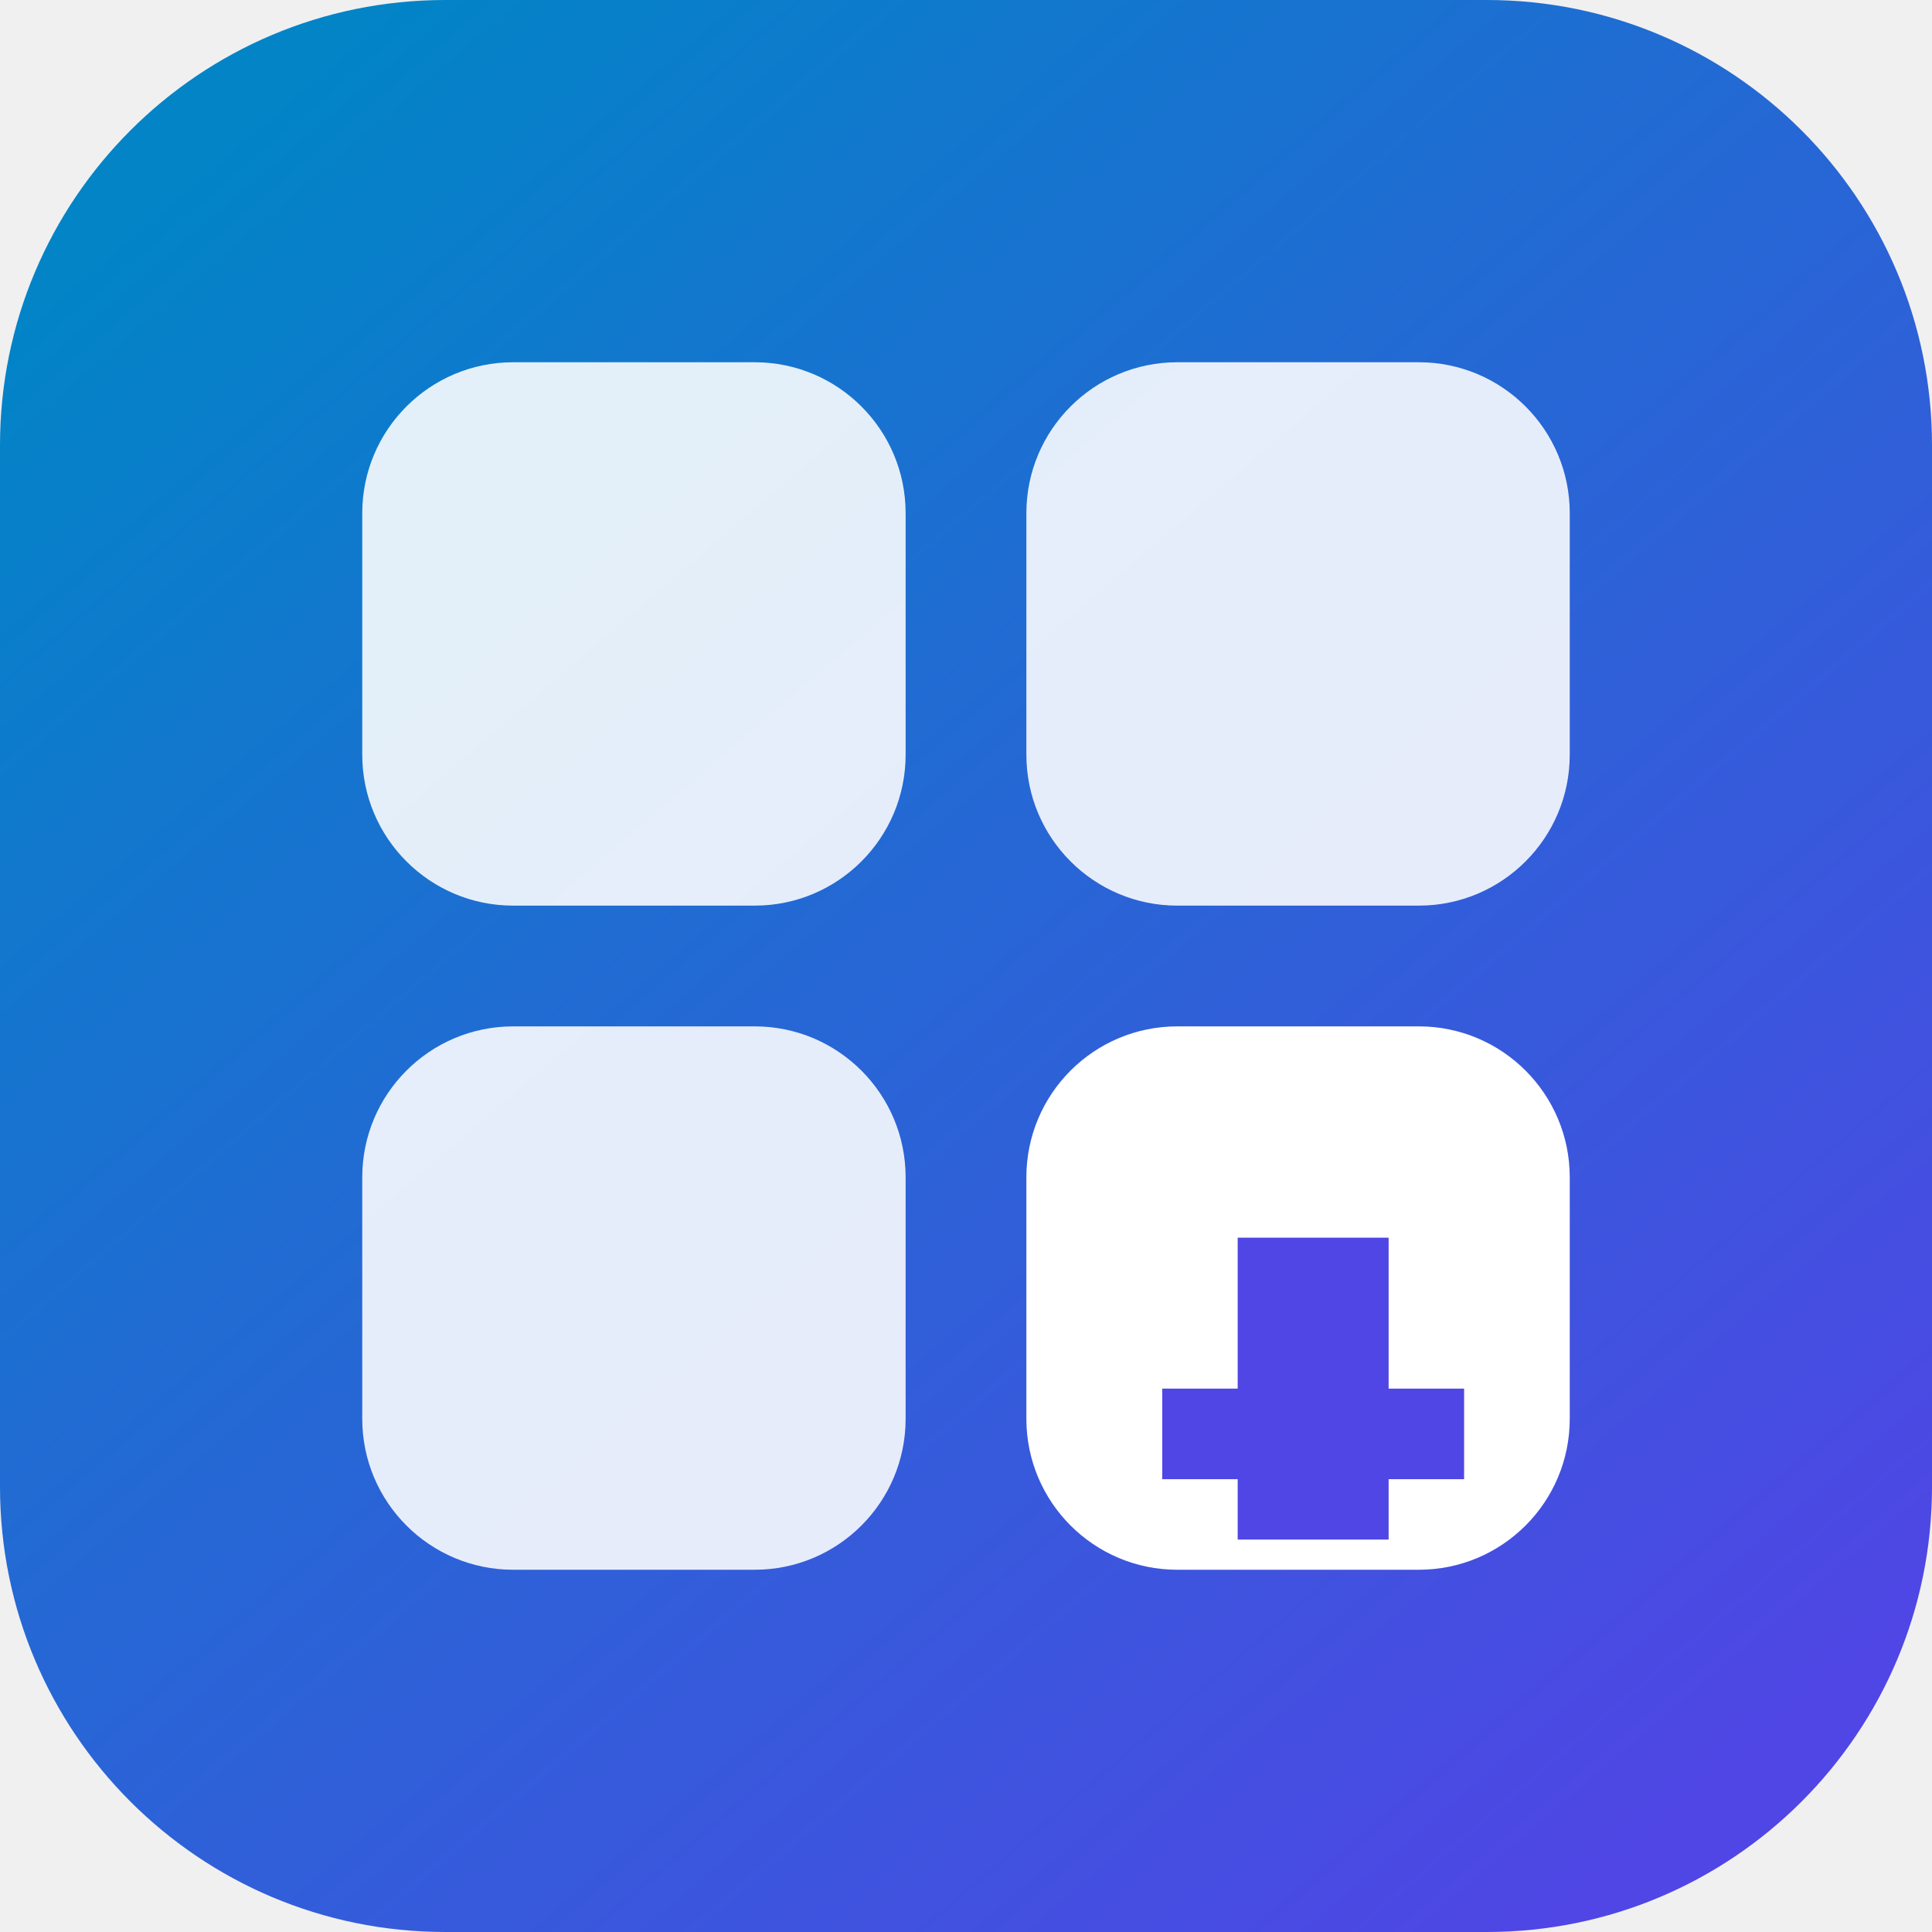
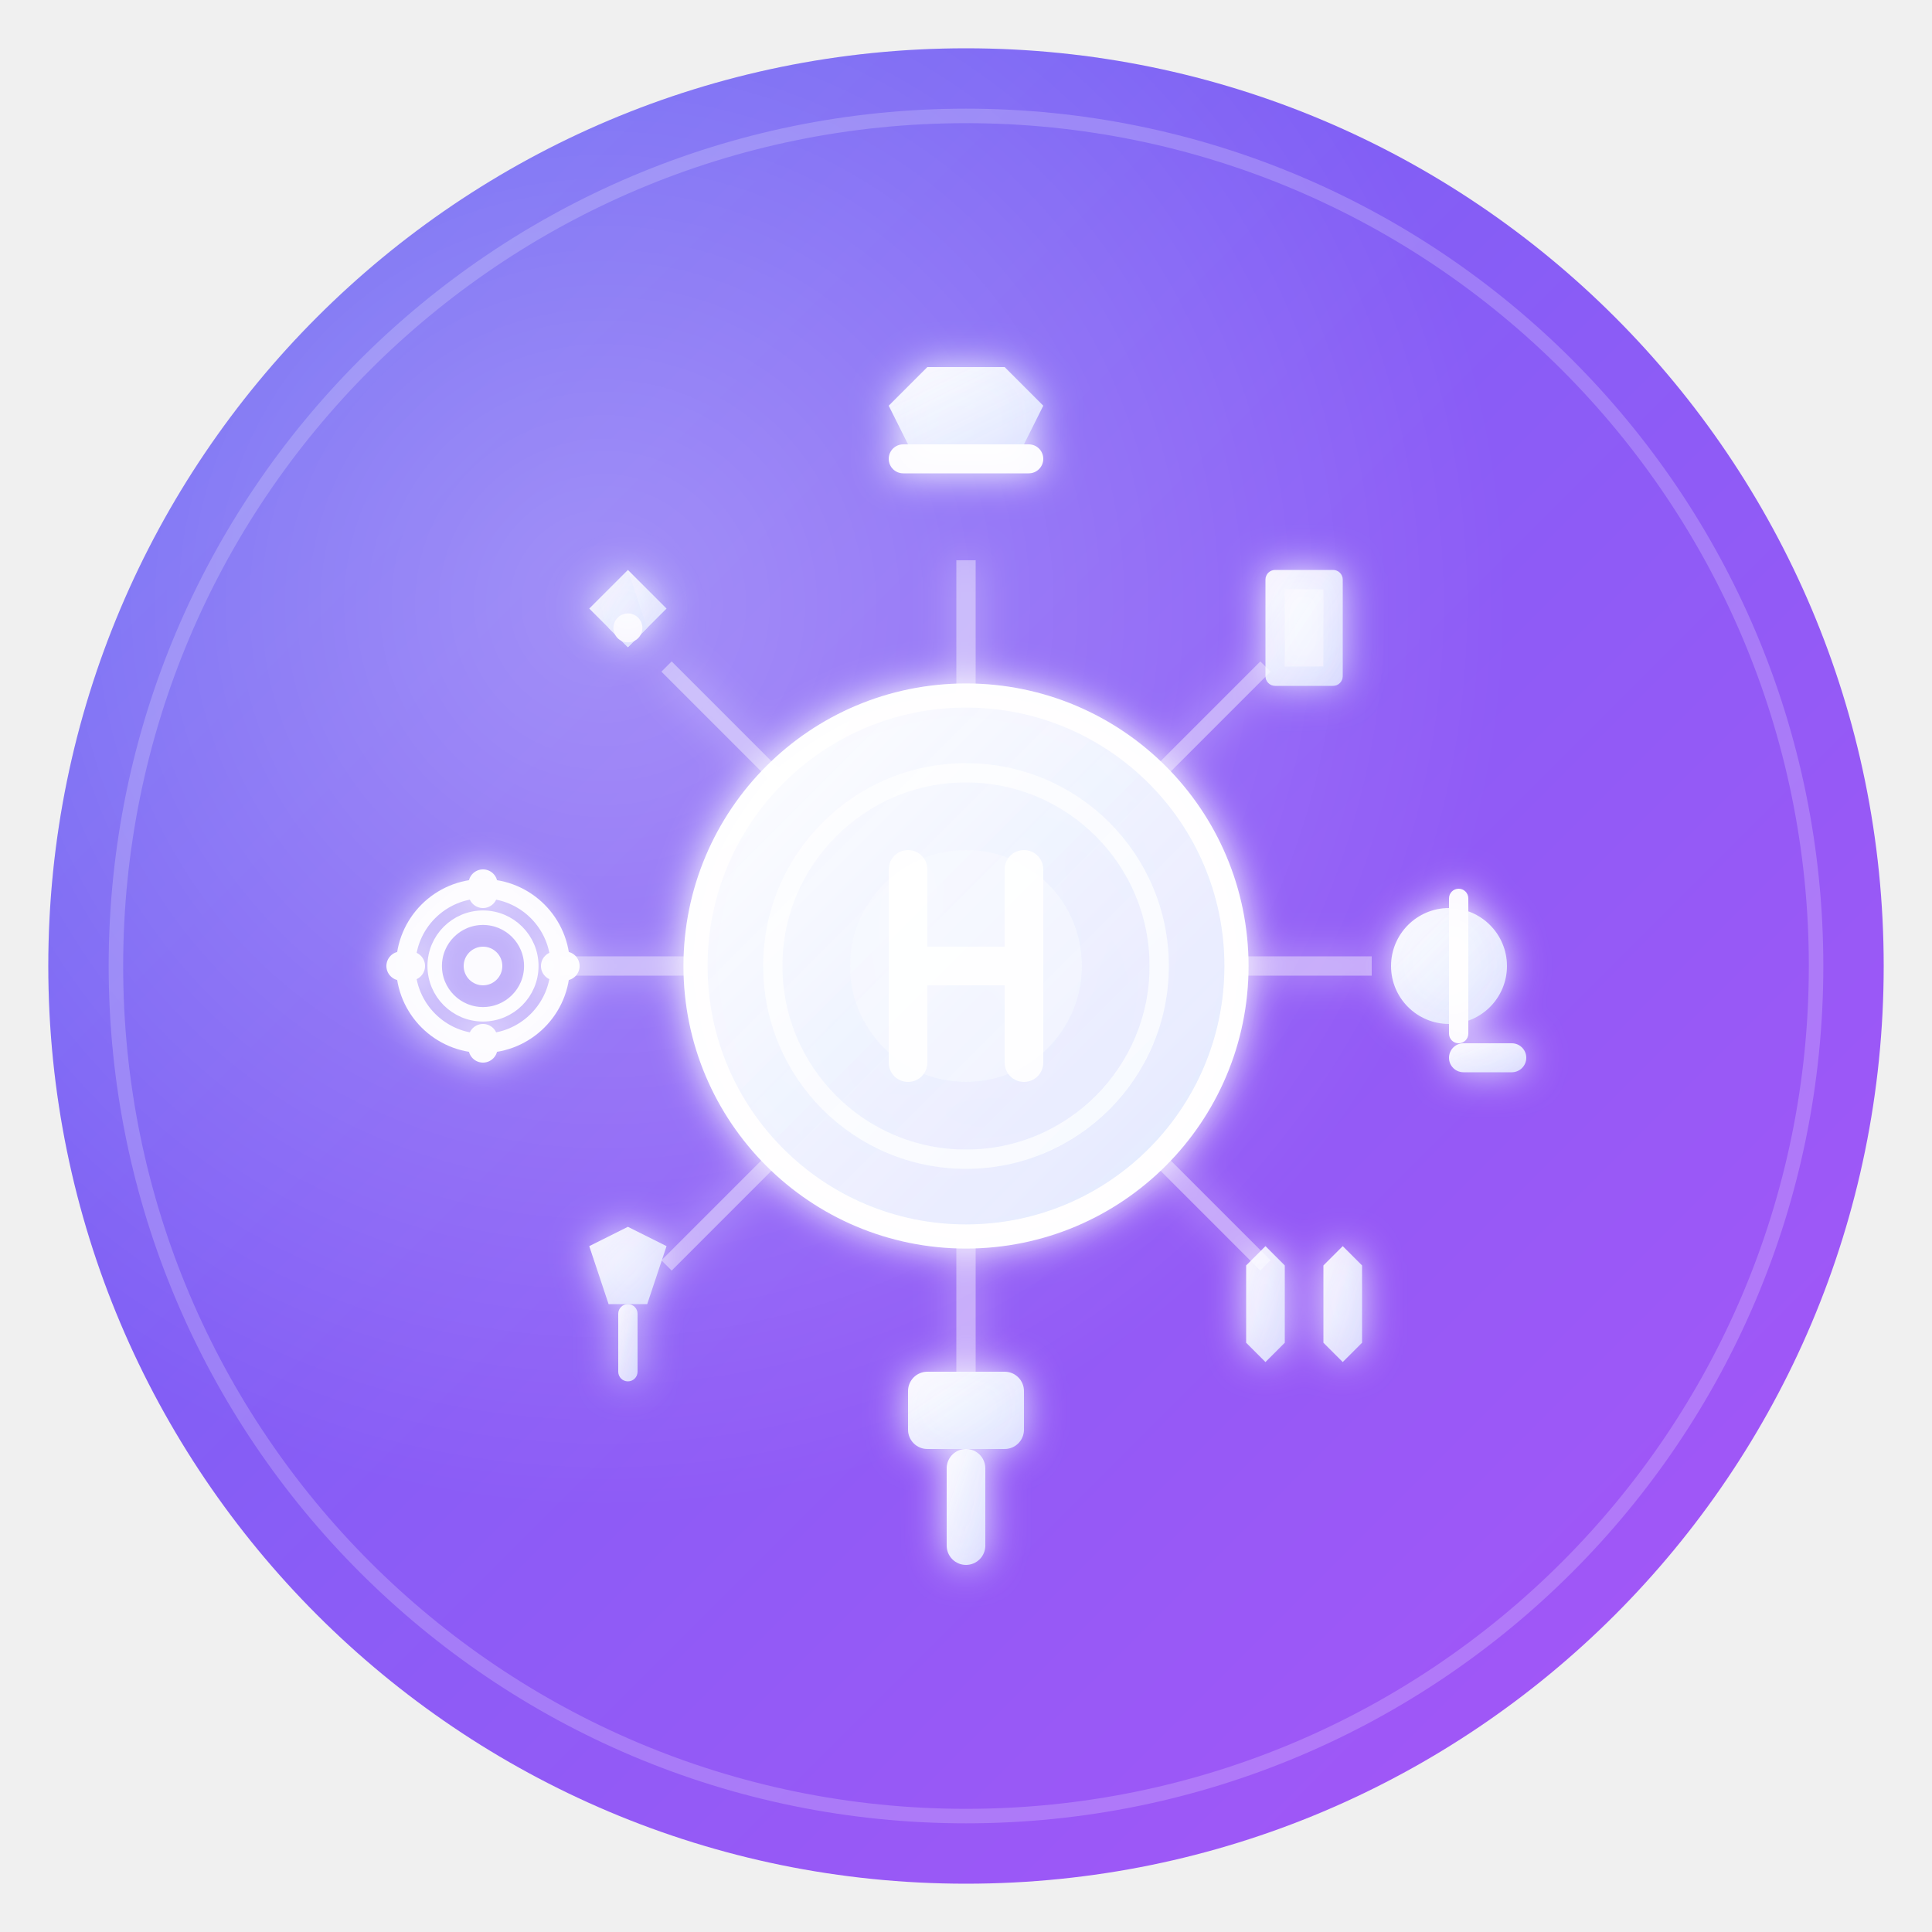
- <svg xmlns="http://www.w3.org/2000/svg" width="512" height="512" viewBox="0 0 512 512" role="img" aria-labelledby="title desc">
+ <svg xmlns="http://www.w3.org/2000/svg" width="200" height="200" viewBox="0 0 200 200">
  <defs>
-     <linearGradient id="brandGrad" x1="64" y1="32" x2="448" y2="480" gradientUnits="userSpaceOnUse">
-       <stop stop-color="#0284c7" />
-       <stop offset="1" stop-color="#4f46e5" />
+     <linearGradient id="bgGrad" x1="0%" y1="0%" x2="100%" y2="100%">
+       <stop offset="0%" style="stop-color:#6366f1;stop-opacity:1" />
+       <stop offset="50%" style="stop-color:#8b5cf6;stop-opacity:1" />
+       <stop offset="100%" style="stop-color:#a855f7;stop-opacity:1" />
    </linearGradient>
+     <linearGradient id="iconGrad" x1="0%" y1="0%" x2="100%" y2="100%">
+       <stop offset="0%" style="stop-color:#ffffff;stop-opacity:1" />
+       <stop offset="100%" style="stop-color:#e0e7ff;stop-opacity:0.95" />
+     </linearGradient>
+     <radialGradient id="shine" cx="30%" cy="30%">
+       <stop offset="0%" style="stop-color:#ffffff;stop-opacity:0.3" />
+       <stop offset="100%" style="stop-color:#ffffff;stop-opacity:0" />
+     </radialGradient>
+     <filter id="glow">
+       <feGaussianBlur stdDeviation="2" result="coloredBlur" />
+       <feMerge>
+         <feMergeNode in="coloredBlur" />
+         <feMergeNode in="SourceGraphic" />
+       </feMerge>
+     </filter>
  </defs>
-   <rect width="512" height="512" rx="118" fill="url(#brandGrad)" />
-   <rect x="96" y="96" width="144" height="144" rx="40" fill="#ffffff" opacity="0.88" />
-   <rect x="272" y="96" width="144" height="144" rx="40" fill="#ffffff" opacity="0.88" />
-   <rect x="96" y="272" width="144" height="144" rx="40" fill="#ffffff" opacity="0.88" />
-   <rect x="272" y="272" width="144" height="144" rx="40" fill="#ffffff" />
-   <path d="M328 328h40v80h-40z M308 368h80v24H308z" fill="#4f46e5" />
+   <circle cx="100" cy="100" r="95" fill="url(#bgGrad)" />
+   <circle cx="100" cy="100" r="95" fill="url(#shine)" />
+   <g transform="translate(100, 100)" filter="url(#glow)">
+     <circle cx="0" cy="0" r="28" fill="url(#iconGrad)" opacity="0.98" stroke="white" stroke-width="2.5" />
+     <circle cx="0" cy="0" r="20" fill="none" stroke="white" stroke-width="2" opacity="0.7" />
+     <circle cx="0" cy="0" r="12" fill="white" opacity="0.3" />
+     <g opacity="0.9">
+       <rect x="-8" y="-12" width="4" height="24" rx="2" fill="white" />
+       <rect x="4" y="-12" width="4" height="24" rx="2" fill="white" />
+       <rect x="-8" y="-2" width="16" height="4" rx="2" fill="white" />
+     </g>
+     <g transform="translate(0, -50)" opacity="0.95">
+       <path d="M -8 -8 L -4 -12 L 4 -12 L 8 -8 L 6 -4 L -6 -4 Z" fill="url(#iconGrad)" />
+       <rect x="-8" y="-4" width="16" height="3" rx="1.5" fill="white" />
+     </g>
+     <g transform="translate(50, 0)" opacity="0.95">
+       <circle cx="0" cy="0" r="6" fill="url(#iconGrad)" />
+       <rect x="0" y="-8" width="2" height="16" rx="1" fill="white" />
+       <rect x="0" y="8" width="8" height="3" rx="1.5" fill="url(#iconGrad)" />
+     </g>
+     <g transform="translate(0, 50)" opacity="0.95">
+       <rect x="-6" y="-8" width="12" height="8" rx="2" fill="url(#iconGrad)" />
+       <rect x="-2" y="0" width="4" height="12" rx="2" fill="url(#iconGrad)" />
+     </g>
+     <g transform="translate(-50, 0)" opacity="0.95">
+       <circle cx="0" cy="0" r="8" fill="none" stroke="white" stroke-width="2" />
+       <circle cx="0" cy="0" r="5" fill="none" stroke="white" stroke-width="1.5" />
+       <circle cx="0" cy="0" r="2" fill="white" />
+       <rect x="-1.5" y="-10" width="3" height="4" rx="1.5" fill="white" />
+       <rect x="-1.5" y="6" width="3" height="4" rx="1.5" fill="white" />
+       <rect x="-10" y="-1.5" width="4" height="3" rx="1.5" fill="white" />
+       <rect x="6" y="-1.5" width="4" height="3" rx="1.5" fill="white" />
+     </g>
+     <g transform="translate(35, -35)" opacity="0.9">
+       <rect x="-4" y="-6" width="8" height="12" rx="1" fill="url(#iconGrad)" />
+       <rect x="-2" y="-4" width="4" height="8" fill="white" opacity="0.5" />
+     </g>
+     <g transform="translate(35, 35)" opacity="0.9">
+       <path d="M -4 -6 L -6 -4 L -6 4 L -4 6 L -2 4 L -2 -4 Z" fill="url(#iconGrad)" />
+       <path d="M 4 -6 L 6 -4 L 6 4 L 4 6 L 2 4 L 2 -4 Z" fill="url(#iconGrad)" />
+     </g>
+     <g transform="translate(-35, 35)" opacity="0.9">
+       <path d="M 4 -6 L 0 -8 L -4 -6 L -2 0 L 2 0 Z" fill="url(#iconGrad)" />
+       <rect x="-1" y="0" width="2" height="8" rx="1" fill="url(#iconGrad)" />
+     </g>
+     <g transform="translate(-35, -35)" opacity="0.9">
+       <path d="M 0 -6 L 4 -2 L 0 2 L -2 0 Z" fill="url(#iconGrad)" />
+       <path d="M 0 -6 L -4 -2 L 0 2 L 2 0 Z" fill="url(#iconGrad)" />
+       <circle cx="0" cy="0" r="1.5" fill="white" />
+     </g>
+     <g opacity="0.4">
+       <line x1="0" y1="-28" x2="0" y2="-42" stroke="white" stroke-width="2" />
+       <line x1="28" y1="0" x2="42" y2="0" stroke="white" stroke-width="2" />
+       <line x1="0" y1="28" x2="0" y2="42" stroke="white" stroke-width="2" />
+       <line x1="-28" y1="0" x2="-42" y2="0" stroke="white" stroke-width="2" />
+       <line x1="20" y1="-20" x2="31" y2="-31" stroke="white" stroke-width="1.5" />
+       <line x1="20" y1="20" x2="31" y2="31" stroke="white" stroke-width="1.5" />
+       <line x1="-20" y1="20" x2="-31" y2="31" stroke="white" stroke-width="1.5" />
+       <line x1="-20" y1="-20" x2="-31" y2="-31" stroke="white" stroke-width="1.5" />
+     </g>
+   </g>
+   <circle cx="100" cy="100" r="88" fill="none" stroke="white" stroke-width="1.5" opacity="0.2" />
</svg>
